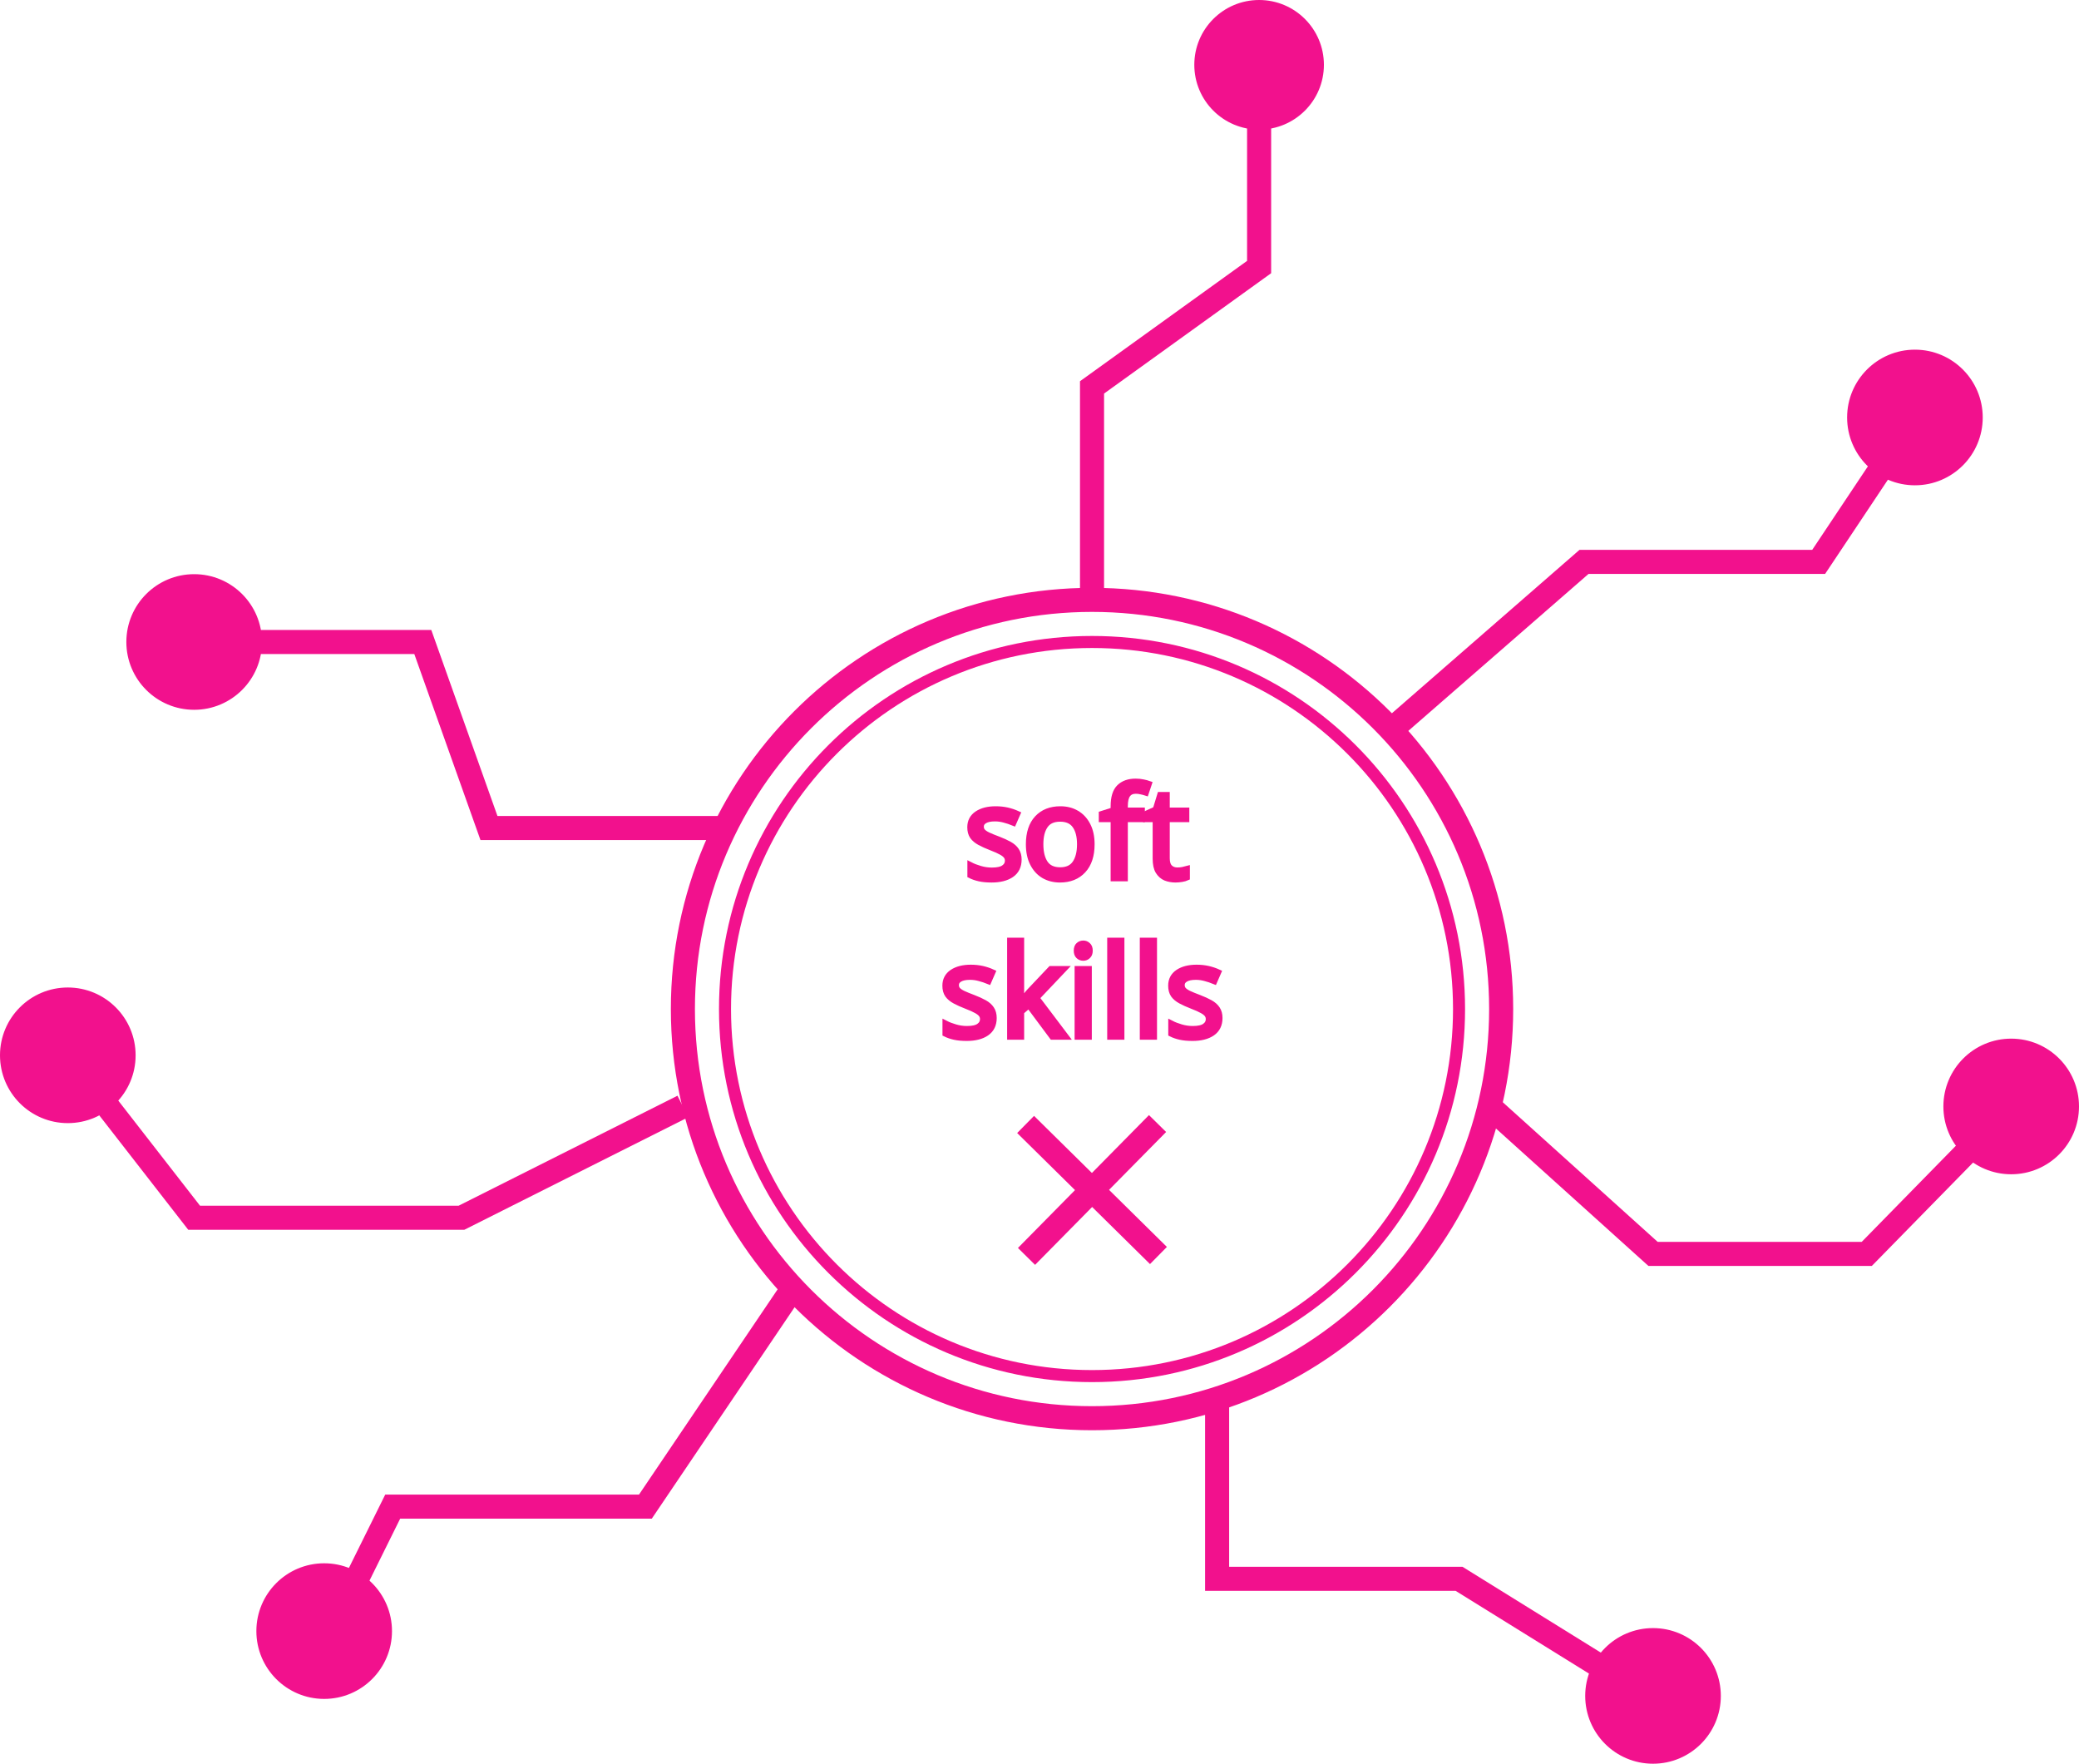
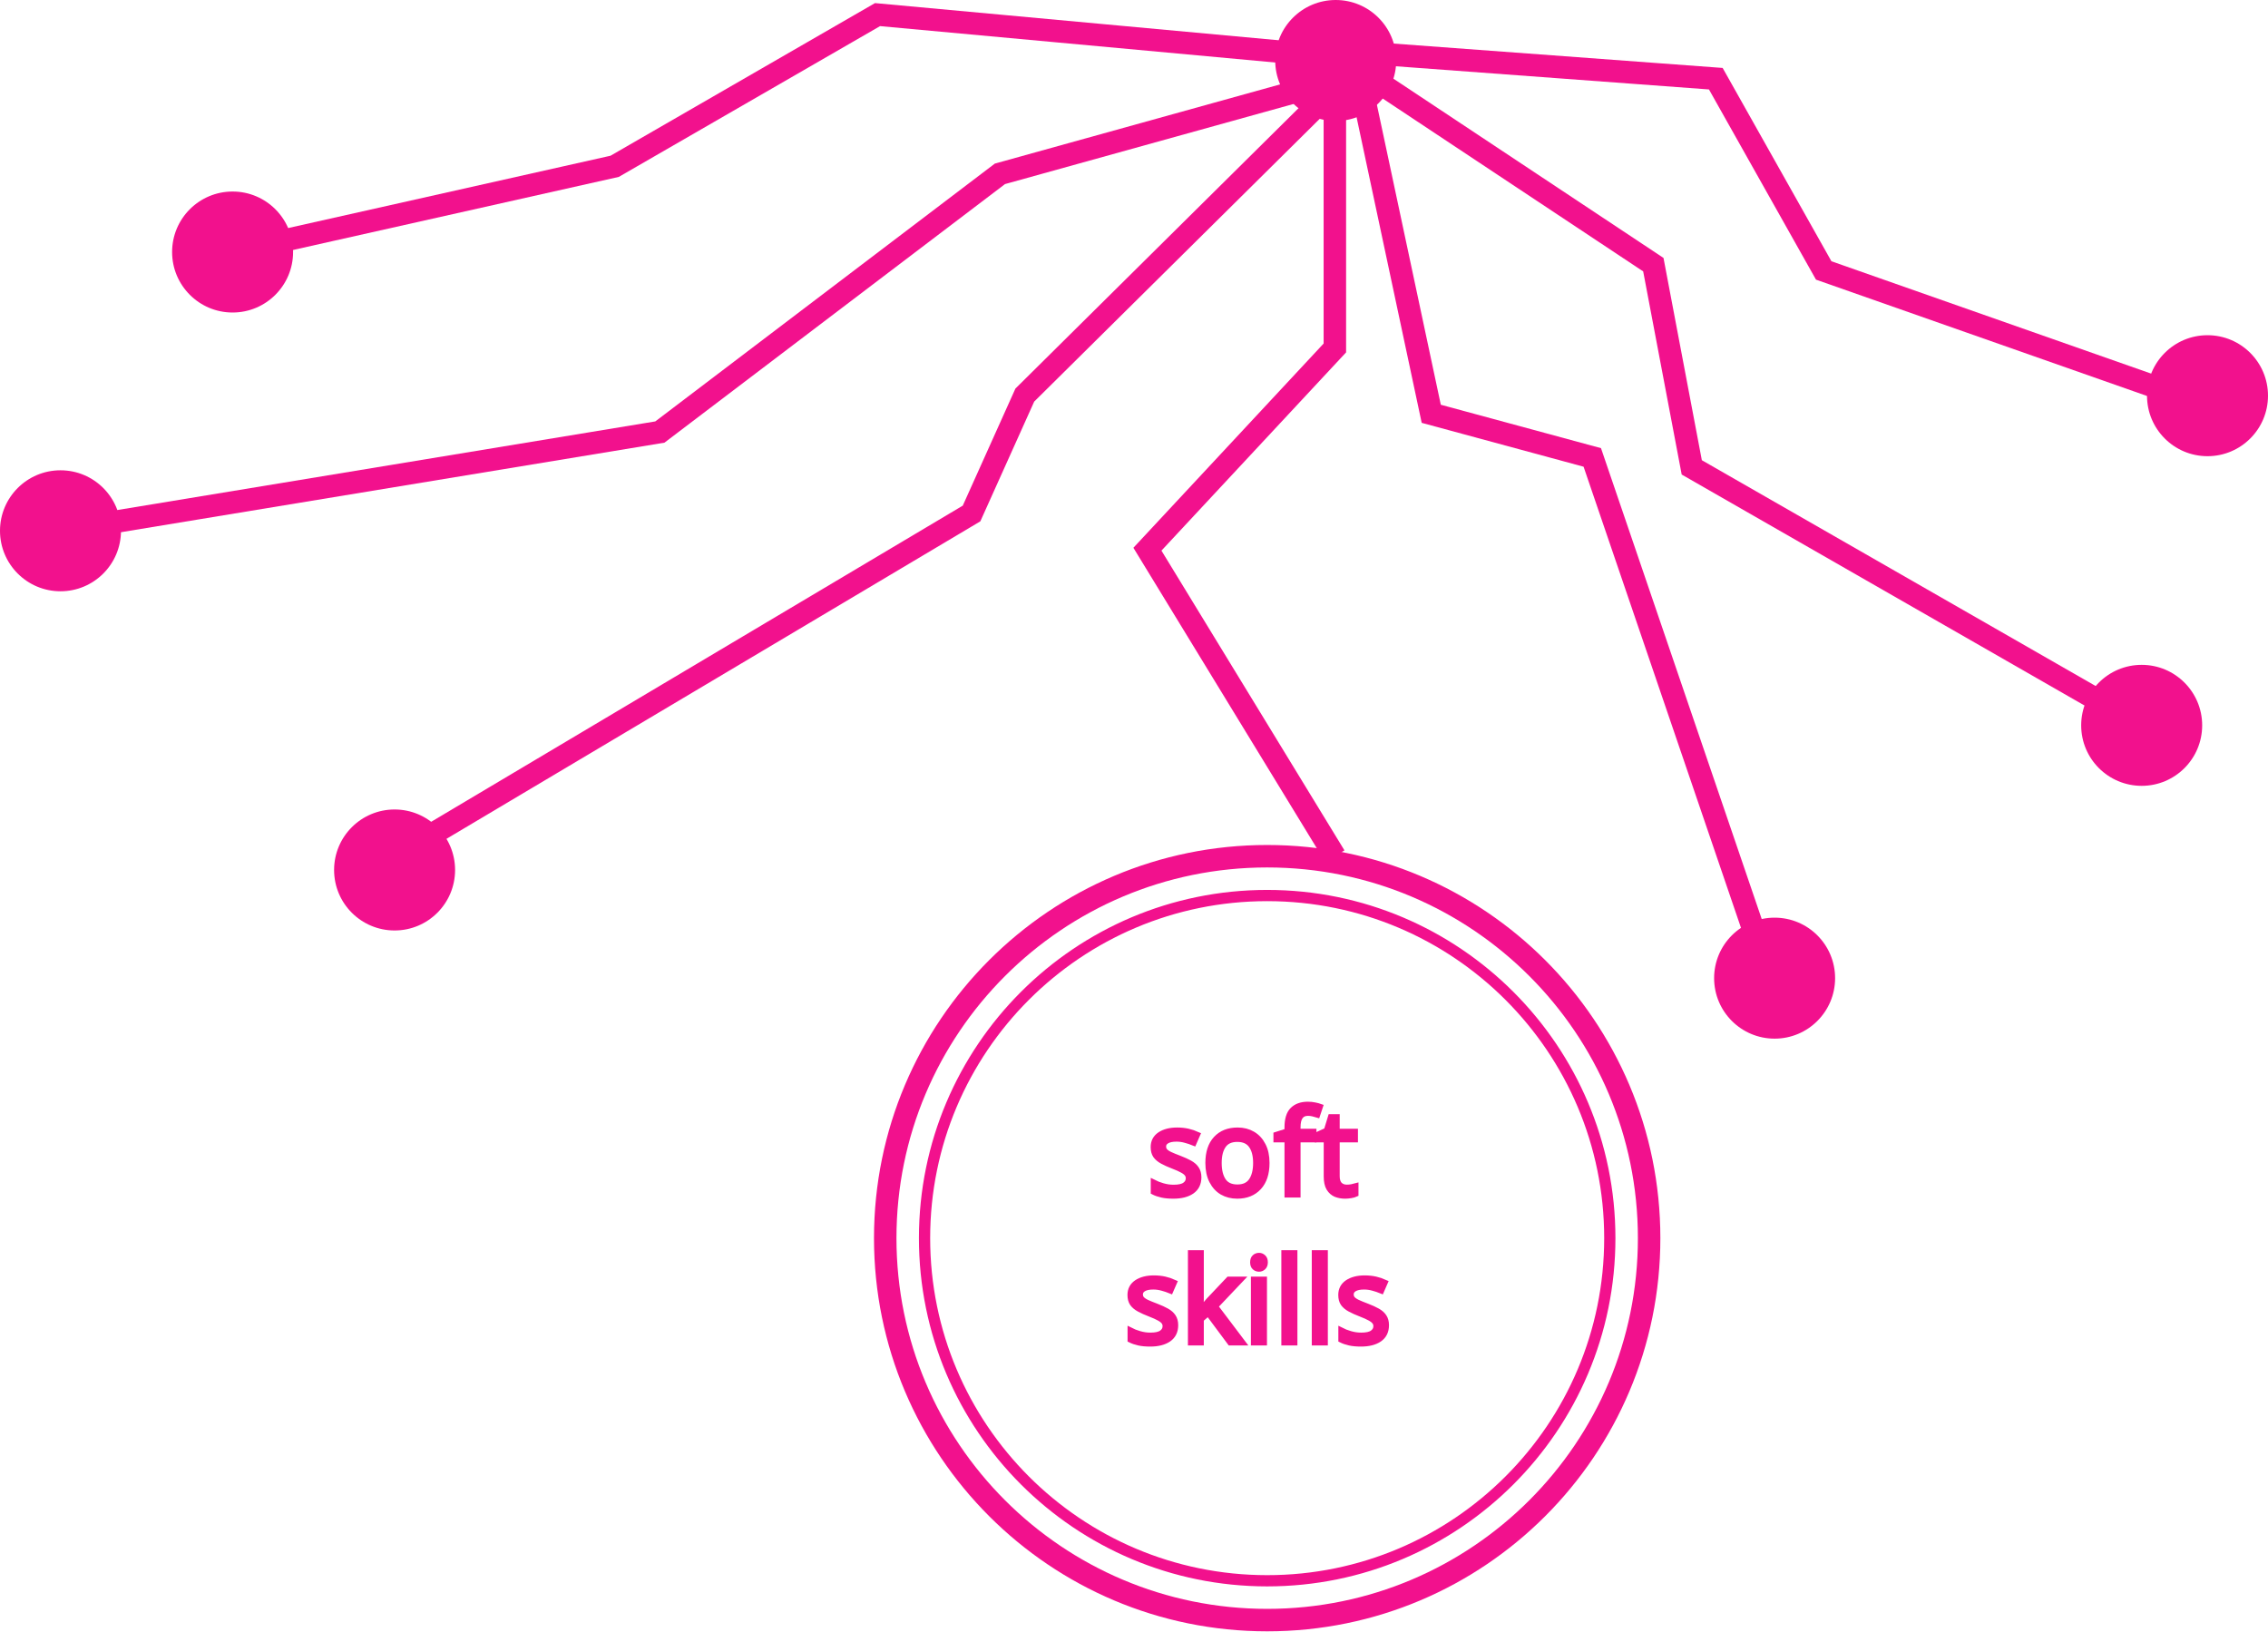
- <svg xmlns="http://www.w3.org/2000/svg" id="Layer_4" data-name="Layer 4" viewBox="0 0 345.54 293.11">
+ <svg xmlns="http://www.w3.org/2000/svg" id="Layer_4" data-name="Layer 4" viewBox="0 0 403.78 290.44">
  <defs>
-     <style>.cls-1,.cls-2{fill:none;}.cls-1,.cls-2,.cls-3,.cls-5{stroke:#f2118d;stroke-miterlimit:10;}.cls-1{stroke-width:4px;}.cls-2{stroke-width:2px;}.cls-3,.cls-4,.cls-5{fill:#f2118d;}.cls-5{font-size:21px;font-family:Montserrat;}</style>
+     <style>.cls-1,.cls-2{fill:none;}.cls-1,.cls-2,.cls-3{stroke:#f2118d;stroke-miterlimit:10;}.cls-1{stroke-width:4px;}.cls-2{stroke-width:2px;}.cls-3{font-size:21px;font-family:Montserrat;}.cls-3,.cls-4{fill:#f2118d;}</style>
  </defs>
-   <circle class="cls-1" cx="181.5" cy="167.69" r="68" />
-   <circle class="cls-2" cx="181.5" cy="167.69" r="61" />
-   <circle class="cls-3" cx="32.27" cy="106.69" r="10.77" />
-   <circle class="cls-3" cx="11.27" cy="175.38" r="10.77" />
-   <circle class="cls-3" cx="53.88" cy="271.07" r="10.77" />
-   <circle class="cls-3" cx="274.74" cy="281.84" r="10.77" />
-   <circle class="cls-3" cx="334.27" cy="183.88" r="10.77" />
-   <circle class="cls-3" cx="318.27" cy="69.38" r="10.77" />
-   <circle class="cls-4" cx="209.27" cy="10.77" r="10.77" />
-   <line class="cls-1" x1="192.39" y1="186.72" x2="170.61" y2="208.8" />
-   <line class="cls-1" x1="170.46" y1="186.87" x2="192.54" y2="208.65" />
-   <polyline class="cls-1" points="181.5 99.69 181.5 64.38 209.27 44.38 209.27 10.77" />
-   <polyline class="cls-1" points="231.21 121.3 263.27 93.38 302.27 93.38 318.27 69.38" />
-   <path class="cls-1" d="M487,430" transform="translate(-466.73 -352.62)" />
-   <path class="cls-1" d="M522,452.31" transform="translate(-466.73 -352.62)" />
-   <polyline class="cls-1" points="247.56 183.88 274.74 208.38 310.27 208.38 334.27 183.88" />
-   <polyline class="cls-1" points="131.79 214.08 107.27 250.38 65.27 250.38 53.88 273.38" />
-   <polyline class="cls-1" points="202.29 232.44 202.29 262.38 242.5 262.38 274.74 282.38" />
-   <polyline class="cls-1" points="120.5 137.61 81.27 137.61 70.27 106.69 32.27 106.69" />
-   <polyline class="cls-1" points="113.5 183.88 76.69 202.38 32.27 202.38 11.27 175.38" />
-   <text class="cls-5" transform="translate(160.19 145.96)">s<tspan x="9.66" y="0">o</tspan>
+   <circle class="cls-1" cx="225.6" cy="220.44" r="68" />
+   <circle class="cls-2" cx="225.6" cy="220.44" r="61" />
+   <text class="cls-3" transform="translate(204.28 212.71)">s<tspan x="9.66" y="0">o</tspan>
    <tspan x="22.62" y="0">f</tspan>
    <tspan x="29.95" y="0">t </tspan>
  </text>
-   <text class="cls-5" transform="translate(156.05 172.29)">skills</text>
+   <text class="cls-3" transform="translate(200.15 239.04)">skills</text>
+   <polyline class="cls-1" points="237.65 152.44 204.28 97.78 237.65 61.95 237.65 12.97" />
+   <polyline class="cls-1" points="230.39 9.43 156.23 2.6 109.43 29.61 41.41 44.87" />
+   <polyline class="cls-1" points="230.24 16.45 178.02 30.95 117.48 76.92 10.77 94.5" />
+   <polyline class="cls-1" points="234.63 18.66 182.45 70.34 172.97 91.42 66.25 154.89" />
+   <polyline class="cls-1" points="240.37 9.19 305.47 14.01 324.68 48.15 391.52 71.64" />
+   <polyline class="cls-1" points="239.58 10.77 294.35 47.12 301.19 83.21 381.29 129.14" />
+   <polyline class="cls-1" points="243.09 18.66 254.81 73.67 283.48 81.44 315.94 176.54" />
+   <circle class="cls-4" cx="393.01" cy="70.45" r="10.77" />
+   <circle class="cls-4" cx="381.29" cy="129.14" r="10.77" />
+   <circle class="cls-4" cx="237.8" cy="10.77" r="10.77" />
+   <circle class="cls-4" cx="315.94" cy="174.15" r="10.77" />
+   <circle class="cls-4" cx="70.25" cy="154.89" r="10.77" />
+   <circle class="cls-4" cx="10.77" cy="94.5" r="10.77" />
+   <circle class="cls-4" cx="41.41" cy="44.87" r="10.77" />
</svg>
